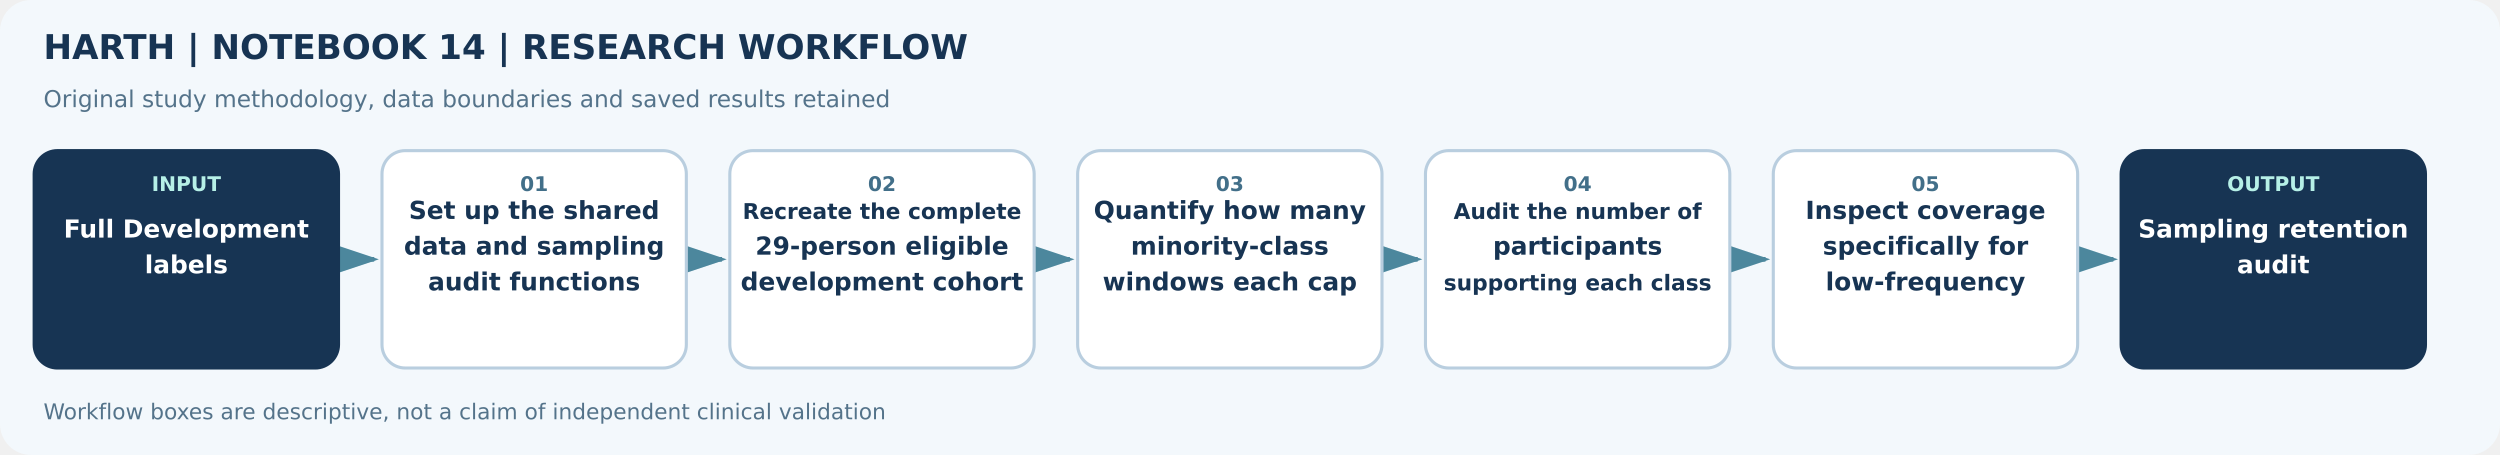
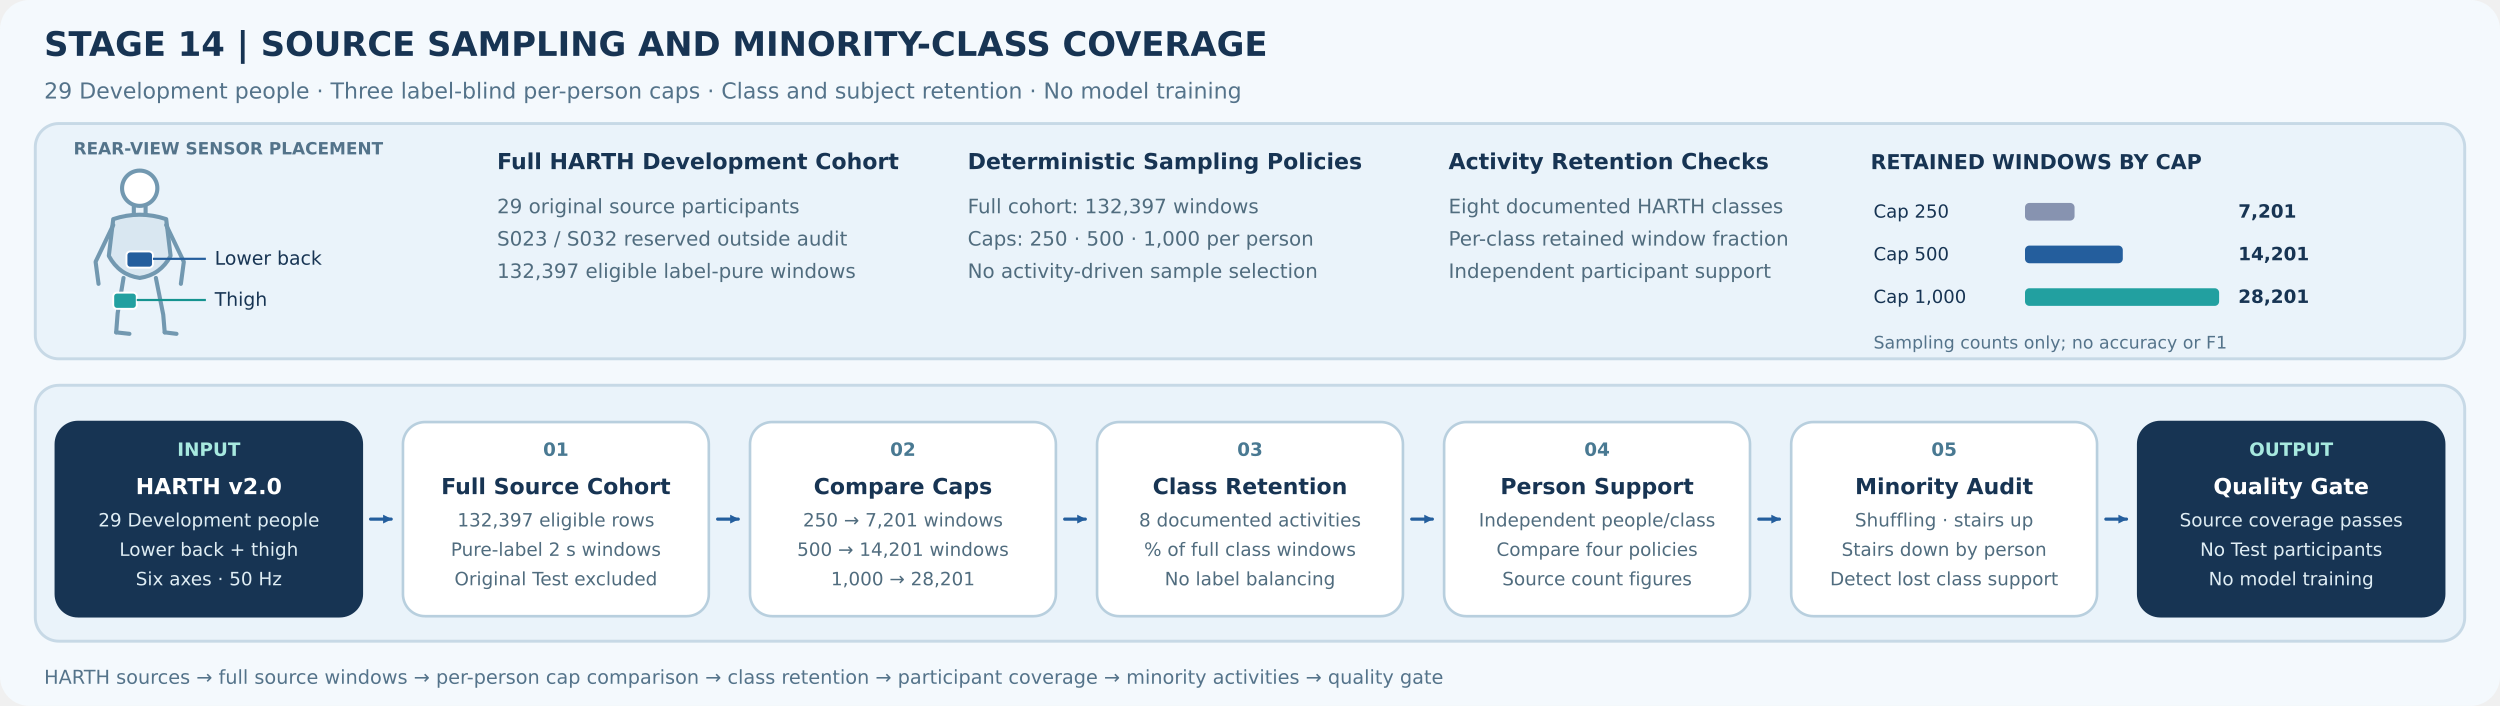
- <svg xmlns="http://www.w3.org/2000/svg" width="1610" height="293" viewBox="0 0 1610 293" role="img" aria-labelledby="title desc">
+ <svg xmlns="http://www.w3.org/2000/svg" width="1700" height="480" viewBox="0 0 1700 480" role="img" aria-labelledby="title desc">
  <defs>
-     <marker id="arrow" markerWidth="10" markerHeight="10" refX="8" refY="3" orient="auto">
-       <path d="M0 0 L0 6 L9 3 Z" fill="#4C879D" />
+     <marker id="small-arrow" markerUnits="userSpaceOnUse" markerWidth="6" markerHeight="6" refX="5.5" refY="3" orient="auto">
+       <path d="M0 0 L6 3 L0 6 Z" fill="#245E9D" />
    </marker>
  </defs>
-   <rect width="1610" height="293" rx="20" fill="#F3F8FC" />
-   <text x="28" y="38" font-size="22" font-family="DejaVu Sans, Arial, sans-serif" font-weight="700" fill="#173453">HARTH  |  NOTEBOOK 14  |  RESEARCH WORKFLOW</text>
-   <text x="28" y="69" font-size="15" font-family="DejaVu Sans, Arial, sans-serif" fill="#54738A">Original study methodology, data boundaries and saved results retained</text>
+   <rect width="1700" height="480" rx="20" fill="#F4F9FD" />
  <g font-family="DejaVu Sans, Arial, sans-serif">
-     <path d="M224 167 H241" stroke="#4C879D" stroke-width="3" marker-end="url(#arrow)" />
-     <path d="M448 167 H465" stroke="#4C879D" stroke-width="3" marker-end="url(#arrow)" />
-     <path d="M672 167 H689" stroke="#4C879D" stroke-width="3" marker-end="url(#arrow)" />
-     <path d="M896 167 H913" stroke="#4C879D" stroke-width="3" marker-end="url(#arrow)" />
-     <path d="M1120 167 H1137" stroke="#4C879D" stroke-width="3" marker-end="url(#arrow)" />
-     <path d="M1344 167 H1361" stroke="#4C879D" stroke-width="3" marker-end="url(#arrow)" />
-     <g>
-       <rect x="22" y="97" width="196" height="140" rx="15" fill="#173453" stroke="#173453" stroke-width="2" />
-       <text x="120" y="123" text-anchor="middle" font-size="13" font-weight="700" fill="#B6F0E7">INPUT</text>
-       <text x="120" y="153" text-anchor="middle" font-size="16" font-weight="600" fill="white">Full Development</text>
-       <text x="120" y="176" text-anchor="middle" font-size="16" font-weight="600" fill="white">labels</text>
+     <text x="30" y="38" font-size="23" font-weight="700" fill="#173453">STAGE 14 | SOURCE SAMPLING AND MINORITY-CLASS COVERAGE</text>
+     <text x="30" y="67" font-size="15" fill="#54738A">29 Development people · Three label-blind per-person caps · Class and subject retention · No model training</text>
+     <rect x="24" y="84" width="1652" height="160" rx="16" fill="#EAF3FA" stroke="#C7D9E6" stroke-width="2" />
+     <rect x="24" y="262" width="1652" height="174" rx="16" fill="#EAF3FA" stroke="#C7D9E6" stroke-width="2" />
+     <g aria-label="Rear-view two-sensor placement, completely within context panel">
+       <text x="50" y="105" font-size="11.5" font-weight="700" fill="#53738A">REAR-VIEW SENSOR PLACEMENT</text>
+       <g stroke="#7298B0" stroke-width="2.8" stroke-linecap="round" stroke-linejoin="round">
+         <circle cx="95" cy="128" r="12" fill="#FFFFFF" />
+         <path d="M91 140 L91 147 M99 140 L99 147" fill="none" />
+         <path d="M77 149 Q95 143 113 149 L116 174 Q109 187 95 189 Q81 187 74 174 Z" fill="#D9E7F1" />
+         <path d="M77 153 L65 178 L67 193 M113 153 L125 178 L123 193" fill="none" />
+         <path d="M84 189 L80 213 L79 226 M106 189 L111 214 L112 226" fill="none" />
+         <path d="M79 226 L88 227 M112 226 L120 227" fill="none" />
+       </g>
+       <rect x="86" y="171" width="18" height="11" rx="2.5" fill="#245E9D" stroke="#FFFFFF" stroke-width="1.3" />
+       <rect x="77" y="199" width="16" height="11" rx="2.5" fill="#22A0A0" stroke="#FFFFFF" stroke-width="1.3" />
+       <path d="M104 176 H140" stroke="#245E9D" stroke-width="1.5" />
+       <text x="146" y="180" font-size="12.8" fill="#173453">Lower back</text>
+       <path d="M93 204 H140" stroke="#15938F" stroke-width="1.5" />
+       <text x="146" y="208" font-size="12.8" fill="#173453">Thigh</text>
    </g>
    <g>
-       <rect x="246" y="97" width="196" height="140" rx="15" fill="white" stroke="#B9CEDF" stroke-width="2" />
-       <text x="344" y="123" text-anchor="middle" font-size="13" font-weight="700" fill="#426F89">01</text>
-       <text x="344" y="141" text-anchor="middle" font-size="16" font-weight="600" fill="#173453">Set up the shared</text>
-       <text x="344" y="164" text-anchor="middle" font-size="16" font-weight="600" fill="#173453">data and sampling</text>
-       <text x="344" y="187" text-anchor="middle" font-size="16" font-weight="600" fill="#173453">audit functions</text>
+       <text x="338" y="115" font-size="15" font-weight="700" fill="#173453">Full HARTH Development Cohort</text>
+       <text x="338" y="145" font-size="13.5" fill="#506C7E">29 original source participants</text>
+       <text x="338" y="167" font-size="13.5" fill="#506C7E">S023 / S032 reserved outside audit</text>
+       <text x="338" y="189" font-size="13.5" fill="#506C7E">132,397 eligible label-pure windows</text>
    </g>
    <g>
-       <rect x="470" y="97" width="196" height="140" rx="15" fill="white" stroke="#B9CEDF" stroke-width="2" />
-       <text x="568" y="123" text-anchor="middle" font-size="13" font-weight="700" fill="#426F89">02</text>
-       <text x="568" y="141" text-anchor="middle" font-size="14" font-weight="600" fill="#173453">Recreate the complete</text>
-       <text x="568" y="164" text-anchor="middle" font-size="16" font-weight="600" fill="#173453">29-person eligible</text>
-       <text x="568" y="187" text-anchor="middle" font-size="16" font-weight="600" fill="#173453">development cohort</text>
+       <text x="658" y="115" font-size="15" font-weight="700" fill="#173453">Deterministic Sampling Policies</text>
+       <text x="658" y="145" font-size="13.5" fill="#506C7E">Full cohort: 132,397 windows</text>
+       <text x="658" y="167" font-size="13.5" fill="#506C7E">Caps: 250 · 500 · 1,000 per person</text>
+       <text x="658" y="189" font-size="13.5" fill="#506C7E">No activity-driven sample selection</text>
    </g>
    <g>
-       <rect x="694" y="97" width="196" height="140" rx="15" fill="white" stroke="#B9CEDF" stroke-width="2" />
-       <text x="792" y="123" text-anchor="middle" font-size="13" font-weight="700" fill="#426F89">03</text>
-       <text x="792" y="141" text-anchor="middle" font-size="16" font-weight="600" fill="#173453">Quantify how many</text>
-       <text x="792" y="164" text-anchor="middle" font-size="16" font-weight="600" fill="#173453">minority-class</text>
-       <text x="792" y="187" text-anchor="middle" font-size="16" font-weight="600" fill="#173453">windows each cap</text>
+       <text x="985" y="115" font-size="15" font-weight="700" fill="#173453">Activity Retention Checks</text>
+       <text x="985" y="145" font-size="13.5" fill="#506C7E">Eight documented HARTH classes</text>
+       <text x="985" y="167" font-size="13.5" fill="#506C7E">Per-class retained window fraction</text>
+       <text x="985" y="189" font-size="13.5" fill="#506C7E">Independent participant support</text>
    </g>
-     <g>
-       <rect x="918" y="97" width="196" height="140" rx="15" fill="white" stroke="#B9CEDF" stroke-width="2" />
-       <text x="1016" y="123" text-anchor="middle" font-size="13" font-weight="700" fill="#426F89">04</text>
-       <text x="1016" y="141" text-anchor="middle" font-size="14" font-weight="600" fill="#173453">Audit the number of</text>
-       <text x="1016" y="164" text-anchor="middle" font-size="16" font-weight="600" fill="#173453">participants</text>
-       <text x="1016" y="187" text-anchor="middle" font-size="14" font-weight="600" fill="#173453">supporting each class</text>
+     <g aria-label="Observed source-window counts under three label-blind per-person cap policies">
+       <text x="1272" y="115" font-size="14" font-weight="700" fill="#173453">RETAINED WINDOWS BY CAP</text>
+       <text x="1274" y="148" font-size="12.3" fill="#173453">Cap 250</text>
+       <rect x="1377" y="138" width="33.7" height="12" rx="3" fill="#8793B0" />
+       <text x="1522" y="148" font-size="12.5" font-weight="700" fill="#173453">7,201</text>
+       <text x="1274" y="177" font-size="12.3" fill="#173453">Cap 500</text>
+       <rect x="1377" y="167" width="66.5" height="12" rx="3" fill="#245E9D" />
+       <text x="1522" y="177" font-size="12.5" font-weight="700" fill="#173453">14,201</text>
+       <text x="1274" y="206" font-size="12.3" fill="#173453">Cap 1,000</text>
+       <rect x="1377" y="196" width="132.0" height="12" rx="3" fill="#22A0A0" />
+       <text x="1522" y="206" font-size="12.5" font-weight="700" fill="#173453">28,201</text>
+       <text x="1274" y="237" font-size="11.8" fill="#54738A">Sampling counts only; no accuracy or F1</text>
    </g>
-     <g>
-       <rect x="1142" y="97" width="196" height="140" rx="15" fill="white" stroke="#B9CEDF" stroke-width="2" />
-       <text x="1240" y="123" text-anchor="middle" font-size="13" font-weight="700" fill="#426F89">05</text>
-       <text x="1240" y="141" text-anchor="middle" font-size="16" font-weight="600" fill="#173453">Inspect coverage</text>
-       <text x="1240" y="164" text-anchor="middle" font-size="16" font-weight="600" fill="#173453">specifically for</text>
-       <text x="1240" y="187" text-anchor="middle" font-size="16" font-weight="600" fill="#173453">low-frequency</text>
+     <g aria-label="Six identical short inter-block arrows">
+       <path d="M252 353 H266" fill="none" stroke="#245E9D" stroke-width="2.2" stroke-linecap="round" marker-end="url(#small-arrow)" />
+       <path d="M488 353 H502" fill="none" stroke="#245E9D" stroke-width="2.2" stroke-linecap="round" marker-end="url(#small-arrow)" />
+       <path d="M724 353 H738" fill="none" stroke="#245E9D" stroke-width="2.2" stroke-linecap="round" marker-end="url(#small-arrow)" />
+       <path d="M960 353 H974" fill="none" stroke="#245E9D" stroke-width="2.2" stroke-linecap="round" marker-end="url(#small-arrow)" />
+       <path d="M1196 353 H1210" fill="none" stroke="#245E9D" stroke-width="2.2" stroke-linecap="round" marker-end="url(#small-arrow)" />
+       <path d="M1432 353 H1446" fill="none" stroke="#245E9D" stroke-width="2.2" stroke-linecap="round" marker-end="url(#small-arrow)" />
    </g>
-     <g>
-       <rect x="1366" y="97" width="196" height="140" rx="15" fill="#173453" stroke="#173453" stroke-width="2" />
-       <text x="1464" y="123" text-anchor="middle" font-size="13" font-weight="700" fill="#B6F0E7">OUTPUT</text>
-       <text x="1464" y="153" text-anchor="middle" font-size="16" font-weight="600" fill="white">Sampling retention</text>
-       <text x="1464" y="176" text-anchor="middle" font-size="16" font-weight="600" fill="white">audit</text>
+     <g aria-label="Seven matched-protocol research workflow blocks">
+       <g class="process-block">
+         <rect x="38" y="287" width="208" height="132" rx="15" fill="#173453" stroke="#173453" stroke-width="1.8" />
+         <text x="142" y="310" text-anchor="middle" font-size="12.5" font-weight="700" fill="#A7E9DF">INPUT</text>
+         <text x="142" y="336" text-anchor="middle" font-size="15" font-weight="700" fill="#FFFFFF">HARTH v2.0</text>
+         <text x="142" y="358" text-anchor="middle" font-size="12.5" fill="#DFEDF4">29 Development people</text>
+         <text x="142" y="378" text-anchor="middle" font-size="12.5" fill="#DFEDF4">Lower back + thigh</text>
+         <text x="142" y="398" text-anchor="middle" font-size="12.5" fill="#DFEDF4">Six axes · 50 Hz</text>
+       </g>
+       <g class="process-block">
+         <rect x="274" y="287" width="208" height="132" rx="15" fill="#FFFFFF" stroke="#B8CFDE" stroke-width="1.8" />
+         <text x="378" y="310" text-anchor="middle" font-size="12.5" font-weight="700" fill="#497992">01</text>
+         <text x="378" y="336" text-anchor="middle" font-size="15" font-weight="700" fill="#173453">Full Source Cohort</text>
+         <text x="378" y="358" text-anchor="middle" font-size="12.5" fill="#506C7E">132,397 eligible rows</text>
+         <text x="378" y="378" text-anchor="middle" font-size="12.5" fill="#506C7E">Pure-label 2 s windows</text>
+         <text x="378" y="398" text-anchor="middle" font-size="12.5" fill="#506C7E">Original Test excluded</text>
+       </g>
+       <g class="process-block">
+         <rect x="510" y="287" width="208" height="132" rx="15" fill="#FFFFFF" stroke="#B8CFDE" stroke-width="1.8" />
+         <text x="614" y="310" text-anchor="middle" font-size="12.5" font-weight="700" fill="#497992">02</text>
+         <text x="614" y="336" text-anchor="middle" font-size="15" font-weight="700" fill="#173453">Compare Caps</text>
+         <text x="614" y="358" text-anchor="middle" font-size="12.5" fill="#506C7E">250 → 7,201 windows</text>
+         <text x="614" y="378" text-anchor="middle" font-size="12.5" fill="#506C7E">500 → 14,201 windows</text>
+         <text x="614" y="398" text-anchor="middle" font-size="12.5" fill="#506C7E">1,000 → 28,201</text>
+       </g>
+       <g class="process-block">
+         <rect x="746" y="287" width="208" height="132" rx="15" fill="#FFFFFF" stroke="#B8CFDE" stroke-width="1.8" />
+         <text x="850" y="310" text-anchor="middle" font-size="12.5" font-weight="700" fill="#497992">03</text>
+         <text x="850" y="336" text-anchor="middle" font-size="15" font-weight="700" fill="#173453">Class Retention</text>
+         <text x="850" y="358" text-anchor="middle" font-size="12.5" fill="#506C7E">8 documented activities</text>
+         <text x="850" y="378" text-anchor="middle" font-size="12.5" fill="#506C7E">% of full class windows</text>
+         <text x="850" y="398" text-anchor="middle" font-size="12.5" fill="#506C7E">No label balancing</text>
+       </g>
+       <g class="process-block">
+         <rect x="982" y="287" width="208" height="132" rx="15" fill="#FFFFFF" stroke="#B8CFDE" stroke-width="1.8" />
+         <text x="1086" y="310" text-anchor="middle" font-size="12.5" font-weight="700" fill="#497992">04</text>
+         <text x="1086" y="336" text-anchor="middle" font-size="15" font-weight="700" fill="#173453">Person Support</text>
+         <text x="1086" y="358" text-anchor="middle" font-size="12.5" fill="#506C7E">Independent people/class</text>
+         <text x="1086" y="378" text-anchor="middle" font-size="12.5" fill="#506C7E">Compare four policies</text>
+         <text x="1086" y="398" text-anchor="middle" font-size="12.5" fill="#506C7E">Source count figures</text>
+       </g>
+       <g class="process-block">
+         <rect x="1218" y="287" width="208" height="132" rx="15" fill="#FFFFFF" stroke="#B8CFDE" stroke-width="1.8" />
+         <text x="1322" y="310" text-anchor="middle" font-size="12.5" font-weight="700" fill="#497992">05</text>
+         <text x="1322" y="336" text-anchor="middle" font-size="15" font-weight="700" fill="#173453">Minority Audit</text>
+         <text x="1322" y="358" text-anchor="middle" font-size="12.5" fill="#506C7E">Shuffling · stairs up</text>
+         <text x="1322" y="378" text-anchor="middle" font-size="12.5" fill="#506C7E">Stairs down by person</text>
+         <text x="1322" y="398" text-anchor="middle" font-size="12.5" fill="#506C7E">Detect lost class support</text>
+       </g>
+       <g class="process-block">
+         <rect x="1454" y="287" width="208" height="132" rx="15" fill="#173453" stroke="#173453" stroke-width="1.8" />
+         <text x="1558" y="310" text-anchor="middle" font-size="12.5" font-weight="700" fill="#A7E9DF">OUTPUT</text>
+         <text x="1558" y="336" text-anchor="middle" font-size="15" font-weight="700" fill="#FFFFFF">Quality Gate</text>
+         <text x="1558" y="358" text-anchor="middle" font-size="12.5" fill="#DFEDF4">Source coverage passes</text>
+         <text x="1558" y="378" text-anchor="middle" font-size="12.5" fill="#DFEDF4">No Test participants</text>
+         <text x="1558" y="398" text-anchor="middle" font-size="12.5" fill="#DFEDF4">No model training</text>
+       </g>
    </g>
+     <text x="30" y="465" font-size="13.1" fill="#54738A">HARTH sources → full source windows → per-person cap comparison → class retention → participant coverage → minority activities → quality gate</text>
  </g>
-   <text x="28" y="270" font-family="DejaVu Sans, Arial, sans-serif" font-size="14" fill="#54738A">Workflow boxes are descriptive, not a claim of independent clinical validation</text>
</svg>
